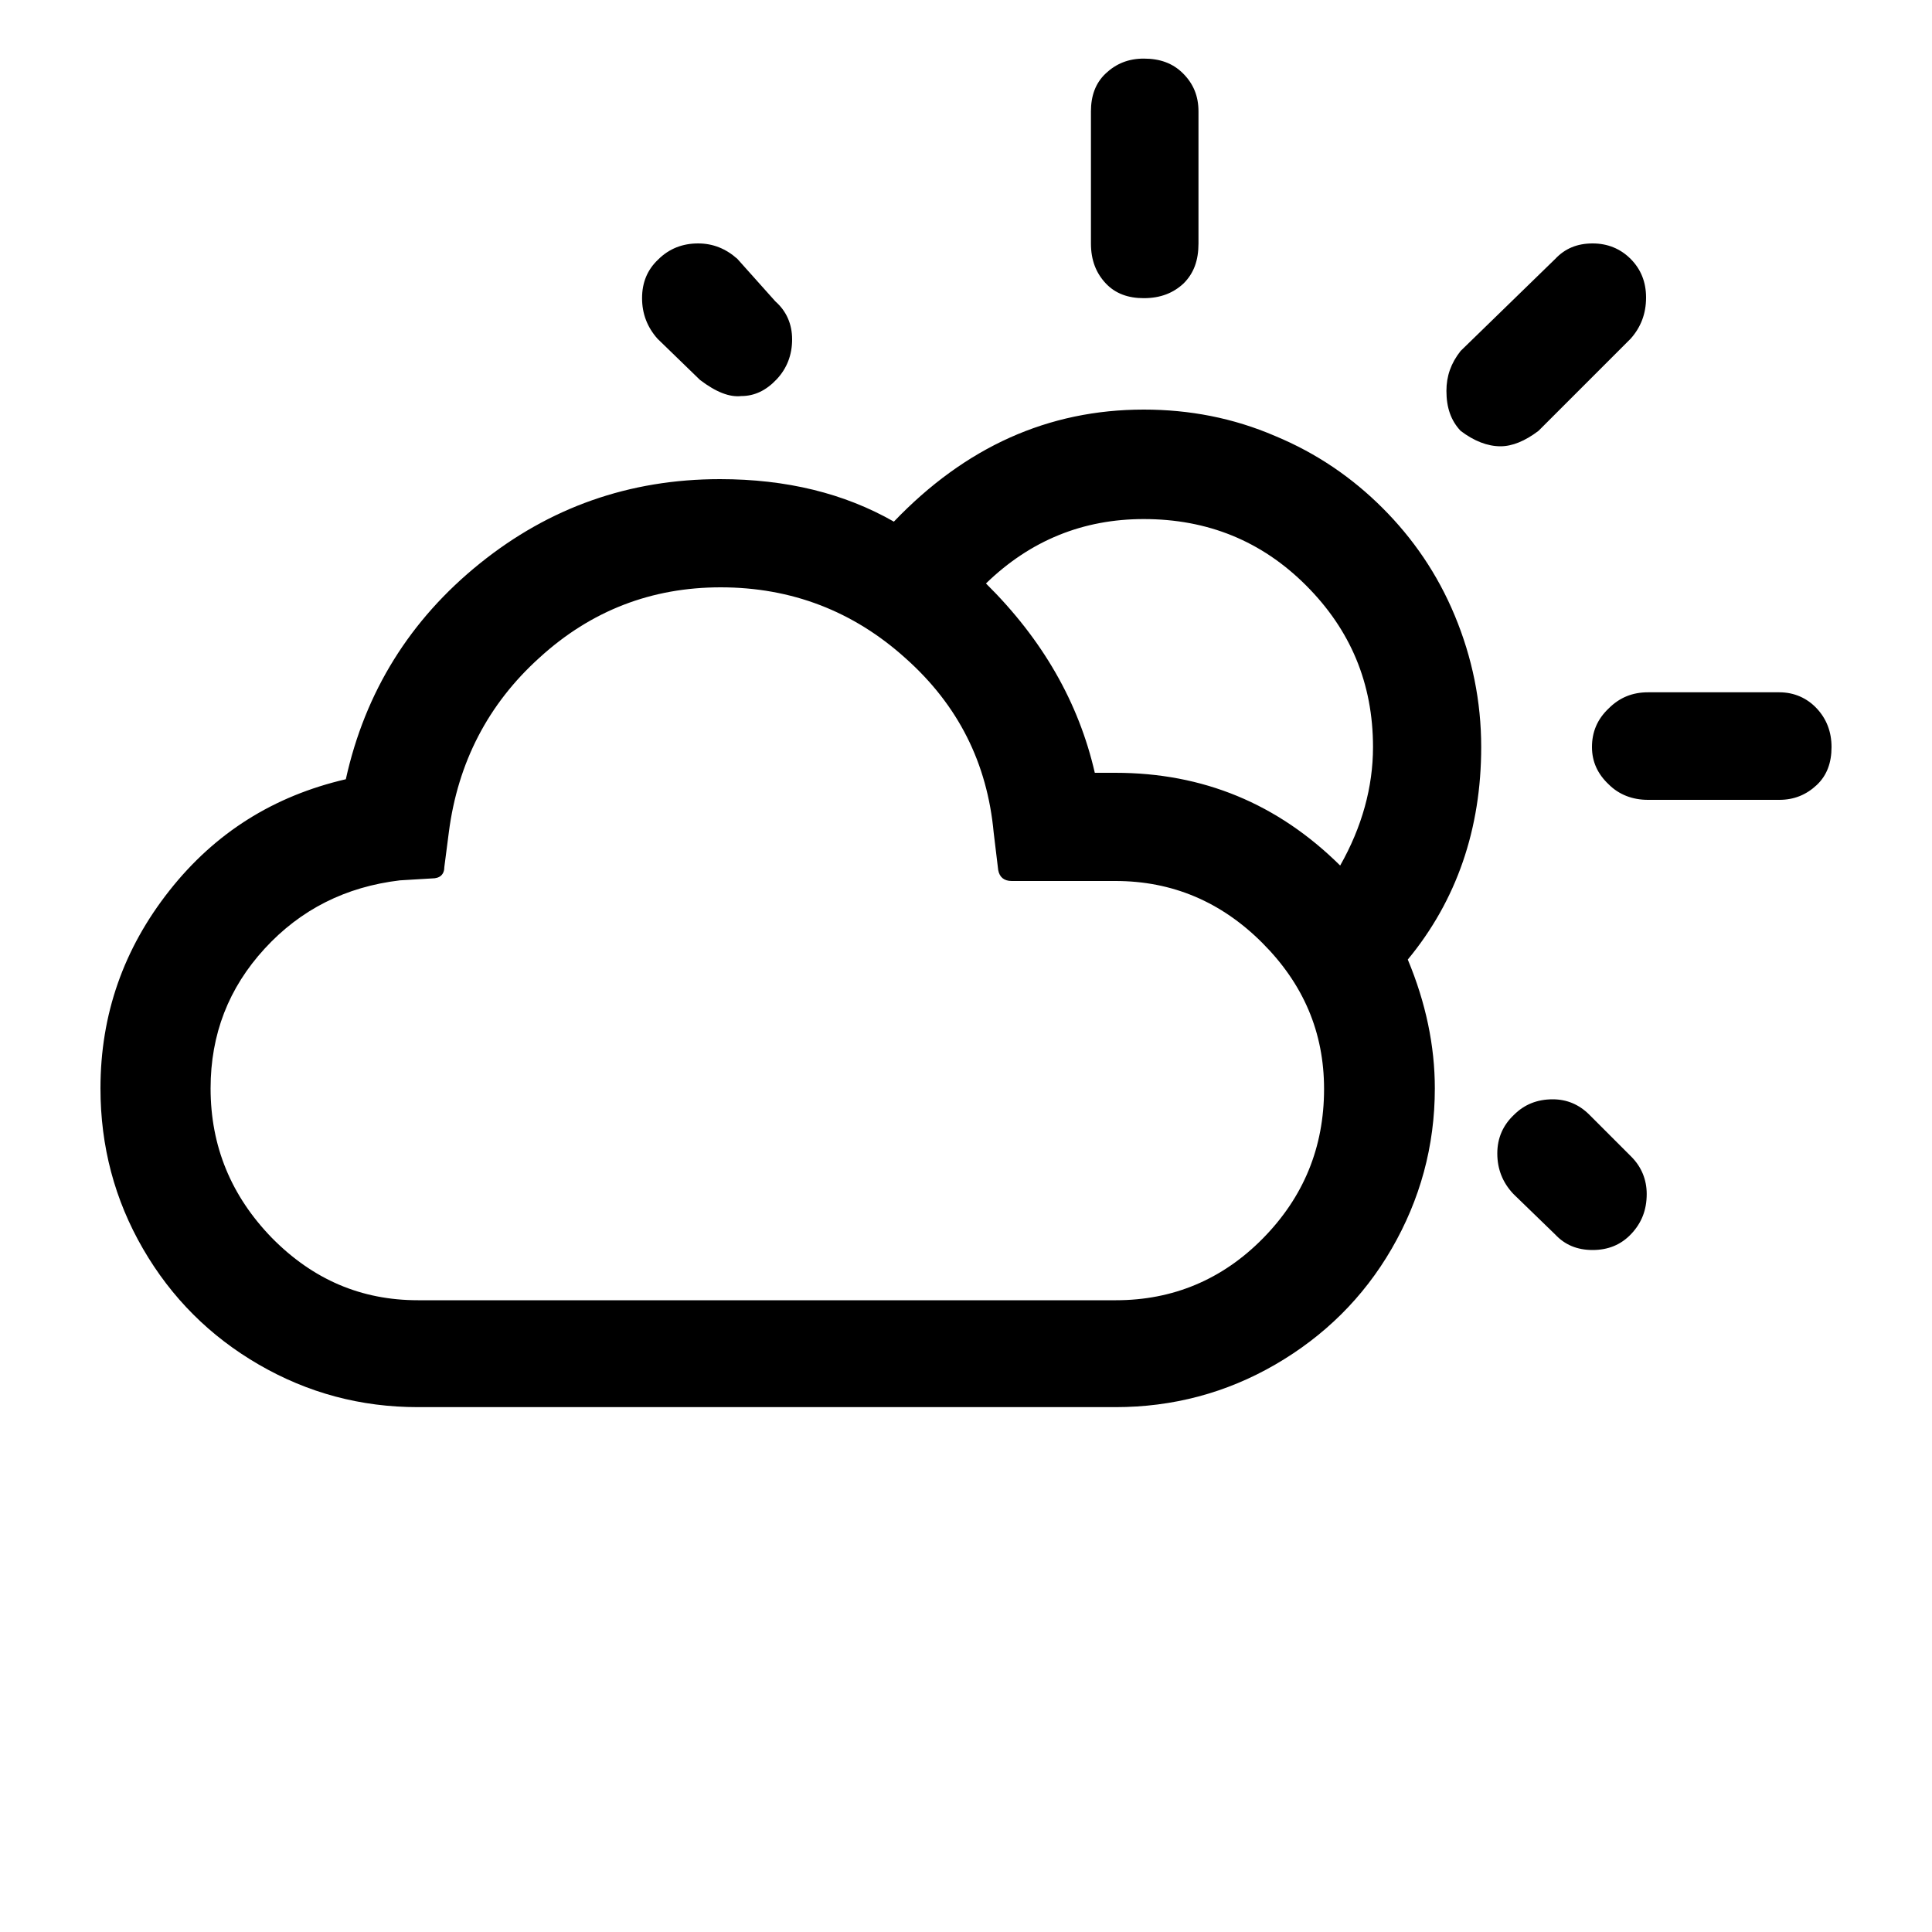
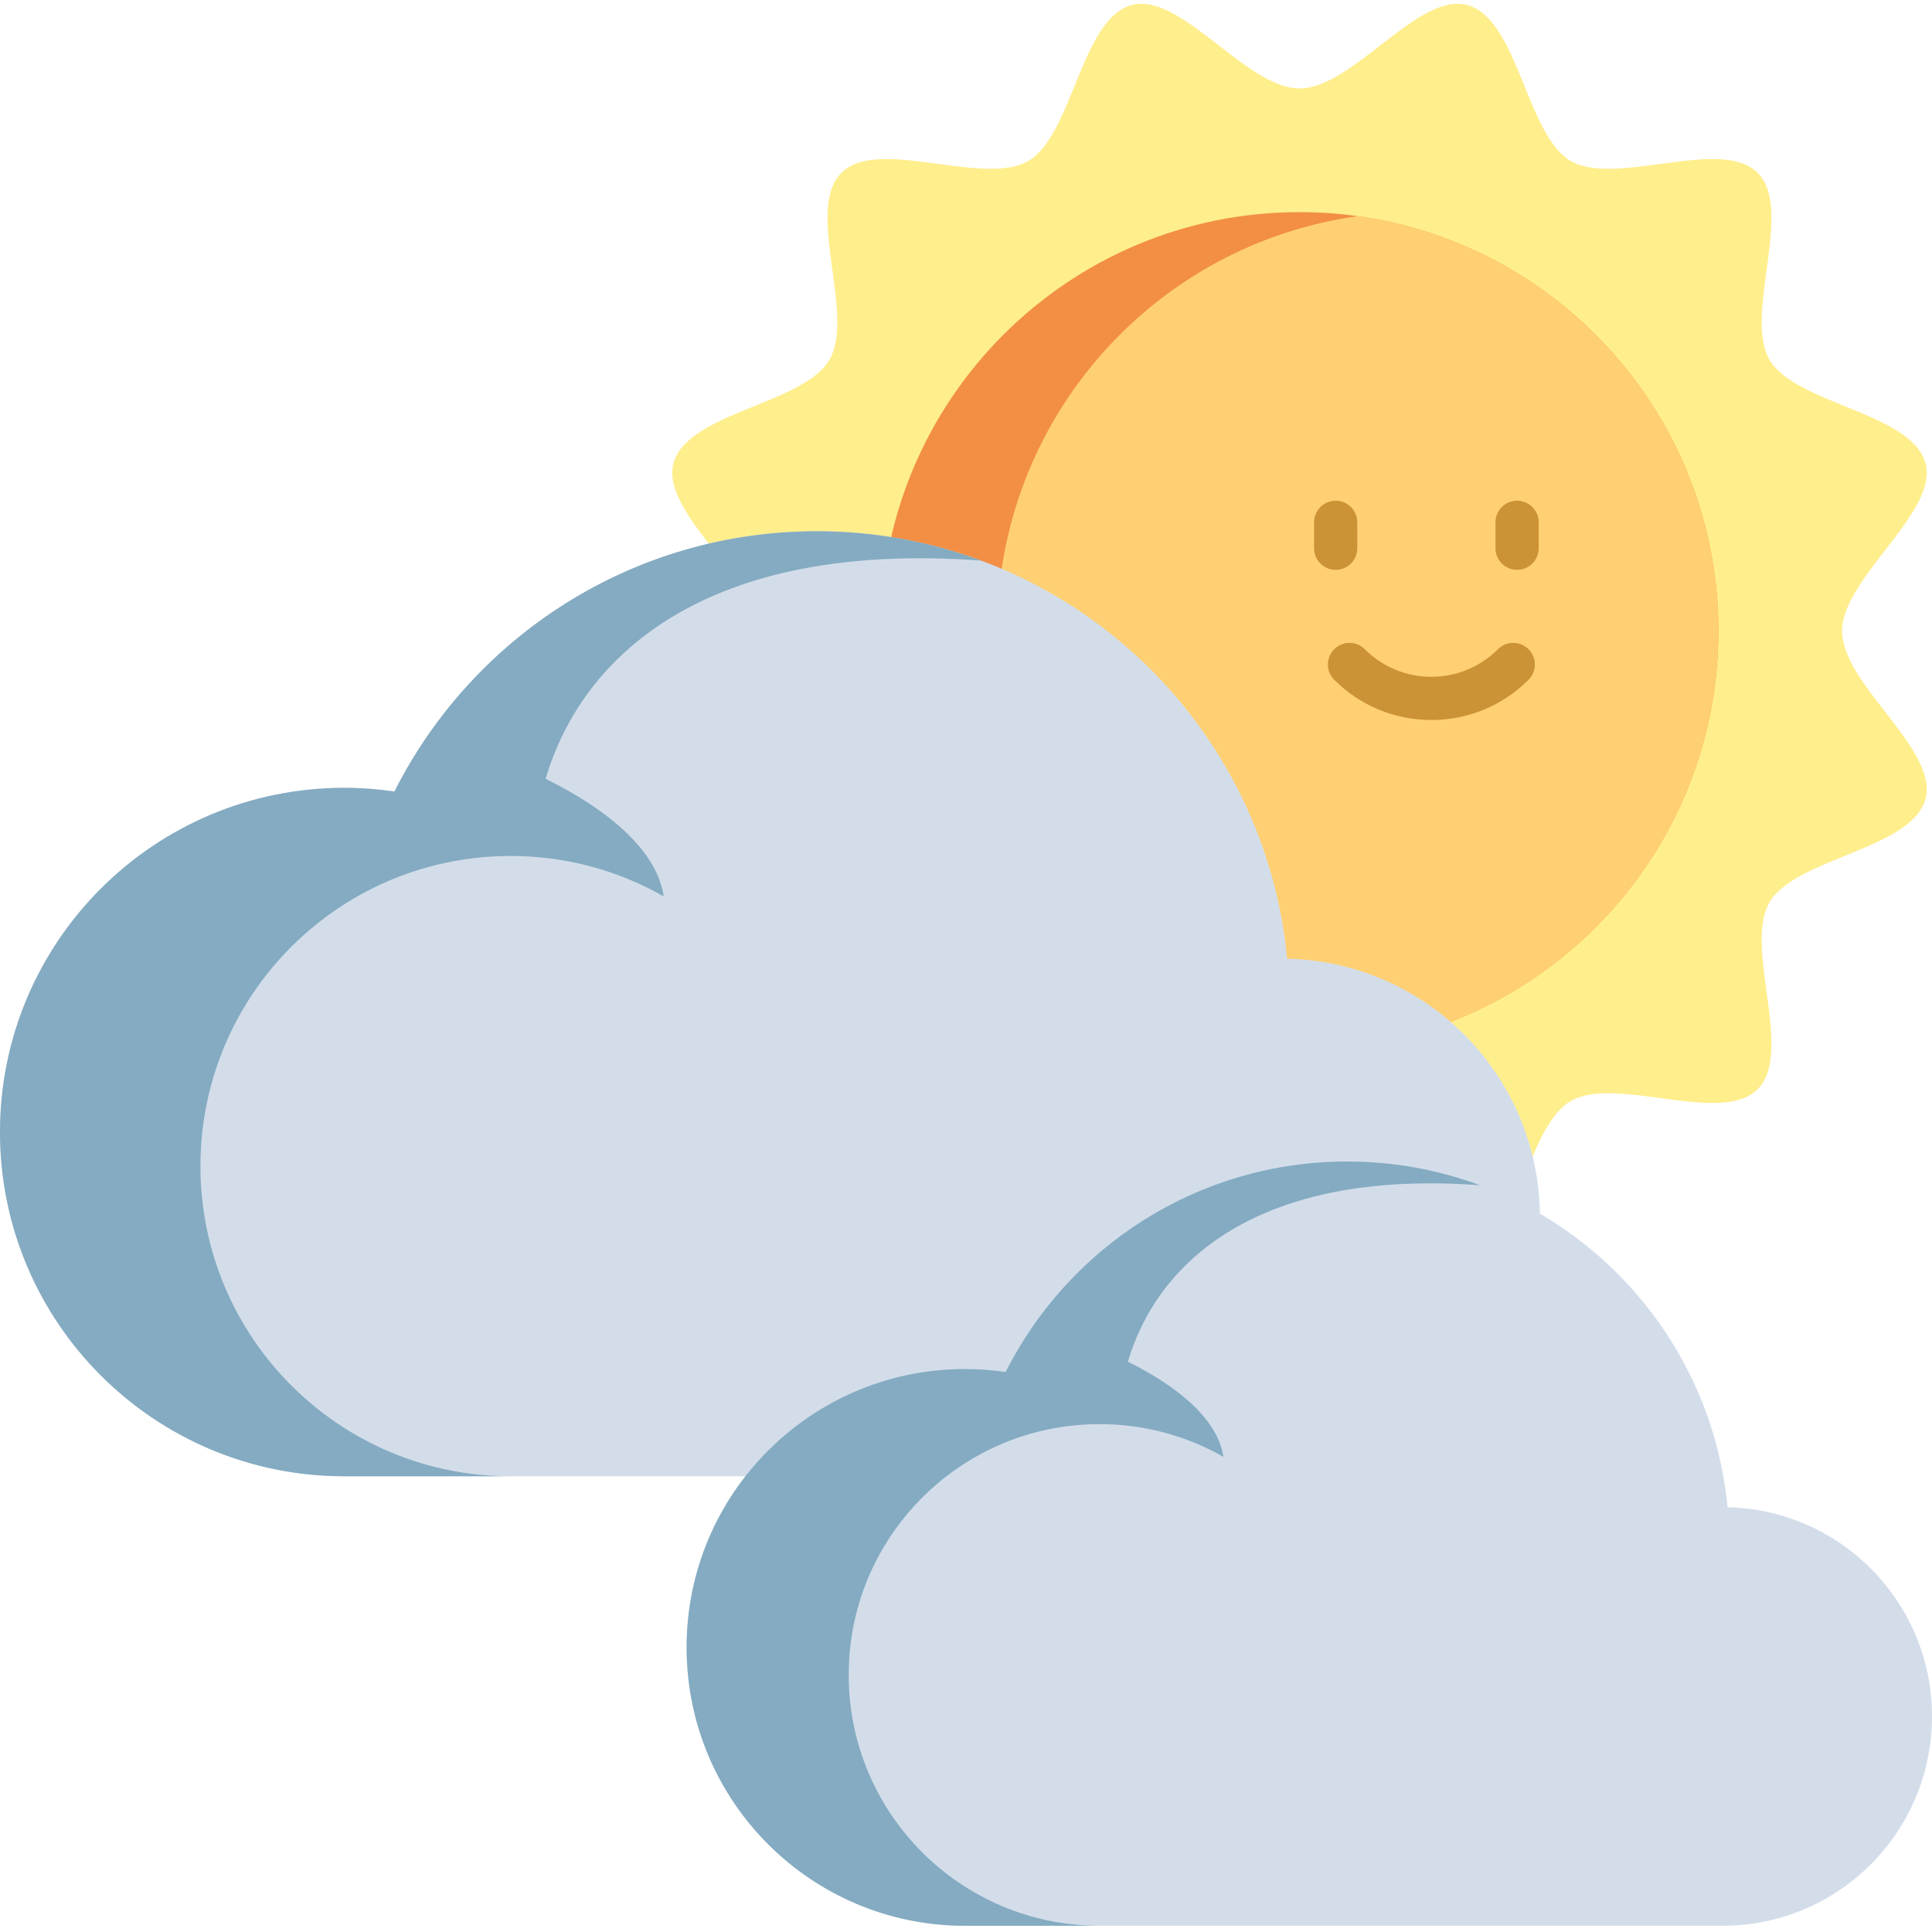
- <svg xmlns="http://www.w3.org/2000/svg" version="1.1" id="Layer_1" x="0px" y="0px" viewBox="0 0 30 30" style="enable-background:new 0 0 30 30;" xml:space="preserve">
-   <path d="M1.56,16.9c0,0.9,0.22,1.73,0.66,2.49s1.04,1.36,1.8,1.8c0.76,0.44,1.58,0.66,2.47,0.66h10.83c0.89,0,1.72-0.22,2.48-0.66  c0.76-0.44,1.37-1.04,1.81-1.8c0.44-0.76,0.67-1.59,0.67-2.49c0-0.66-0.14-1.33-0.42-2C22.62,13.98,23,12.87,23,11.6  c0-0.71-0.14-1.39-0.41-2.04c-0.27-0.65-0.65-1.2-1.12-1.67C21,7.42,20.45,7.04,19.8,6.77c-0.65-0.28-1.33-0.41-2.04-0.41  c-1.48,0-2.77,0.58-3.88,1.74c-0.77-0.44-1.67-0.66-2.7-0.66c-1.41,0-2.65,0.44-3.73,1.31c-1.08,0.87-1.78,1.99-2.08,3.35  c-1.12,0.26-2.03,0.83-2.74,1.73S1.56,15.75,1.56,16.9z M3.27,16.9c0-0.84,0.28-1.56,0.84-2.17c0.56-0.61,1.26-0.96,2.1-1.06  l0.5-0.03c0.12,0,0.19-0.06,0.19-0.18l0.07-0.54c0.14-1.08,0.61-1.99,1.41-2.71c0.8-0.73,1.74-1.09,2.81-1.09  c1.1,0,2.06,0.37,2.87,1.1c0.82,0.73,1.27,1.63,1.37,2.71l0.07,0.58c0.02,0.11,0.09,0.17,0.21,0.17h1.61c0.88,0,1.64,0.32,2.28,0.96  c0.64,0.64,0.96,1.39,0.96,2.27c0,0.91-0.32,1.68-0.95,2.32c-0.63,0.64-1.4,0.96-2.28,0.96H6.49c-0.88,0-1.63-0.32-2.27-0.97  C3.59,18.57,3.27,17.8,3.27,16.9z M9.97,4.63c0,0.24,0.08,0.45,0.24,0.63l0.66,0.64c0.25,0.19,0.46,0.27,0.64,0.25  c0.21,0,0.39-0.09,0.55-0.26s0.24-0.38,0.24-0.62c0-0.24-0.09-0.44-0.26-0.59l-0.59-0.66c-0.18-0.16-0.38-0.24-0.61-0.24  c-0.24,0-0.45,0.08-0.62,0.25C10.05,4.19,9.97,4.39,9.97,4.63z M15.31,9.06c0.69-0.67,1.51-1,2.45-1c0.99,0,1.83,0.34,2.52,1.03  c0.69,0.69,1.04,1.52,1.04,2.51c0,0.62-0.17,1.24-0.51,1.84C19.84,12.48,18.68,12,17.32,12H17C16.75,10.91,16.19,9.93,15.31,9.06z   M16.94,3.78c0,0.26,0.08,0.46,0.23,0.62s0.35,0.23,0.59,0.23c0.26,0,0.46-0.08,0.62-0.23c0.16-0.16,0.23-0.36,0.23-0.62V1.73  c0-0.24-0.08-0.43-0.24-0.59s-0.36-0.23-0.61-0.23c-0.24,0-0.43,0.08-0.59,0.23s-0.23,0.35-0.23,0.59V3.78z M22.46,6.07  c0,0.26,0.07,0.46,0.22,0.62c0.21,0.16,0.42,0.24,0.62,0.24c0.18,0,0.38-0.08,0.59-0.24l1.43-1.43c0.16-0.18,0.24-0.39,0.24-0.64  c0-0.24-0.08-0.44-0.24-0.6c-0.16-0.16-0.36-0.24-0.59-0.24c-0.24,0-0.43,0.08-0.58,0.24l-1.47,1.43  C22.53,5.64,22.46,5.84,22.46,6.07z M23.25,17.91c0,0.24,0.08,0.45,0.25,0.63l0.65,0.63c0.15,0.16,0.34,0.24,0.58,0.24  s0.44-0.08,0.6-0.25c0.16-0.17,0.24-0.37,0.24-0.62c0-0.22-0.08-0.42-0.24-0.58l-0.65-0.65c-0.16-0.16-0.35-0.24-0.57-0.24  c-0.24,0-0.44,0.08-0.6,0.24C23.34,17.47,23.25,17.67,23.25,17.91z M24.72,11.6c0,0.23,0.09,0.42,0.26,0.58  c0.16,0.16,0.37,0.24,0.61,0.24h2.04c0.23,0,0.42-0.08,0.58-0.23s0.23-0.35,0.23-0.59c0-0.24-0.08-0.44-0.23-0.6  s-0.35-0.25-0.58-0.25h-2.04c-0.24,0-0.44,0.08-0.61,0.25C24.8,11.17,24.72,11.37,24.72,11.6z" />
+ <svg xmlns="http://www.w3.org/2000/svg" height="512pt" viewBox="0 -1 512 512" width="512pt">
+   <path d="m488.172 166.227c0-14.125 25.59-31.418 22.109-44.445-3.602-13.477-34.516-15.648-41.344-27.449-6.922-11.973 6.578-39.809-3.137-49.523-9.715-9.719-37.555 3.785-49.523-3.141-11.801-6.828-13.973-37.742-27.453-41.344-13.027-3.48-30.32 22.109-44.445 22.109s-31.418-25.59-44.445-22.109c-13.477 3.602-15.648 34.516-27.449 41.344-11.973 6.926-39.809-6.574-49.523 3.141-9.715 9.715 3.785 37.551-3.141 49.523-6.828 11.801-37.742 13.973-41.344 27.449-3.48 13.027 22.109 30.32 22.109 44.445s-25.59 31.422-22.109 44.445c3.602 13.48 34.516 15.652 41.344 27.453 6.926 11.969-6.574 39.809 3.141 49.523 9.715 9.715 37.551-3.789 49.523 3.137 11.801 6.828 13.969 37.742 27.449 41.344 13.027 3.48 30.32-22.109 44.445-22.109s31.418 25.59 44.445 22.109c13.48-3.602 15.648-34.516 27.453-41.344 11.969-6.926 39.809 6.578 49.523-3.137 9.715-9.719-3.789-37.555 3.137-49.527 6.828-11.797 37.742-13.969 41.344-27.449 3.484-13.027-22.109-30.32-22.109-44.445zm0 0" fill="#ffee8c" />
+   <path d="m455.387 166.227c0 56.07-41.57 102.43-95.574 109.941-5.043.703-10.191 1.062-15.43 1.062-61.309 0-111.012-49.699-111.012-111.004 0-61.309 49.703-111.008 111.012-111.008 5.238 0 10.387.359 15.43 1.066 54.004 7.512 95.574 53.871 95.574 109.941zm0 0" fill="#f28f44" />
+   <path d="m455.387 166.227c0 56.07-41.57 102.43-95.574 109.941-54.008-7.512-95.578-53.875-95.578-109.941 0-56.07 41.57-102.43 95.578-109.941 54.004 7.512 95.574 53.871 95.574 109.941zm0 0" fill="#ffd073" />
+   <path d="m408.094 321.625c0 37.883-30.711 68.594-68.609 68.594h-248.266c-50.371 0-91.219-40.832-91.219-91.219 0-50.375 40.848-91.219 91.219-91.219 4.52 0 8.965.348 13.316.977 20.602-40.91 62.965-68.98 111.91-68.98 59.223 0 108.836 41.117 121.867 96.355 1.301 5.512 2.238 11.164 2.781 16.922v.012c37.137.852 67 31.215 67 68.559zm0 0" fill="#d3ddea" />
+   <path d="m259.969 147.559c-13.559-5.035-28.227-7.777-43.523-7.777-48.945 0-91.297 28.074-111.91 68.969v.012c-4.355-.629-8.797-.977-13.316-.977-50.387 0-91.219 40.844-91.219 91.219 0 50.387 40.832 91.219 91.219 91.219h44.09c-45.402 0-82.191-36.801-82.191-82.191 0-40.281 28.973-73.797 67.23-80.828 3.785-.707 7.66-1.145 11.613-1.301 1.105-.039 2.227-.066 3.348-.066 14.758 0 28.613 3.891 40.574 10.715-1.66-11.578-13.633-22.426-31.281-31.168 9.691-32.777 42.676-63.176 115.367-57.824zm0 0" fill="#84abc1" />
+   <path d="m264.312 385.703c.496.086.789.086.836.086h-3.797c.992 0 1.977-.031 2.961-.086zm0 0" fill="#84abc1" />
+   <path d="m512 453.875c0 30.637-24.836 55.477-55.484 55.477h-200.785c-40.738 0-73.77-33.023-73.77-73.773 0-40.738 33.031-73.773 73.77-73.773 3.656 0 7.25.281 10.77.793 16.664-33.086 50.926-55.789 90.508-55.789 47.895 0 88.02 33.25 98.559 77.93 1.051 4.457 1.812 9.027 2.25 13.684v.008c30.035.688 54.184 25.246 54.184 55.445zm0 0" fill="#d3ddea" />
+   <path d="m392.207 313.102c-10.965-4.07-22.828-6.289-35.199-6.289-39.582 0-73.836 22.703-90.508 55.777v.008c-3.52-.508-7.113-.789-10.77-.789-40.75 0-73.77 33.031-73.77 73.773 0 40.75 33.02 73.77 73.77 73.77h35.66c-36.719 0-66.473-29.762-66.473-66.473 0-32.574 23.43-59.68 54.371-65.367 3.062-.574 6.195-.926 9.395-1.051.895-.031 1.801-.051 2.707-.051 11.934 0 23.141 3.145 32.812 8.664-1.344-9.367-11.023-18.141-25.301-25.211 7.84-26.508 34.516-51.09 93.305-46.762zm0 0" fill="#84abc1" />
+   <g fill="#cc9236">
+     <path d="m353.969 150.02c-3.164 0-5.727-2.562-5.727-5.727v-6.875c0-3.164 2.562-5.727 5.727-5.727s5.727 2.562 5.727 5.727v6.875c0 3.164-2.562 5.727-5.727 5.727zm0 0" />
+     <path d="m402.043 150.02c-3.16 0-5.727-2.562-5.727-5.727v-6.875c0-3.164 2.566-5.727 5.727-5.727 3.164 0 5.73 2.562 5.73 5.727v6.875c0 3.164-2.566 5.727-5.73 5.727zm0 0" />
+     <path d="m379.332 189.812c-9.73 0-18.875-3.789-25.754-10.668-2.234-2.238-2.234-5.863.004-8.102 2.234-2.238 5.863-2.234 8.098 0 4.715 4.715 10.984 7.312 17.648 7.312 6.668 0 12.938-2.598 17.652-7.312 2.234-2.234 5.863-2.234 8.102 0 2.234 2.238 2.234 5.863 0 8.102-6.879 6.879-16.023 10.668-25.75 10.668zm0 0" />
+   </g>
</svg>
